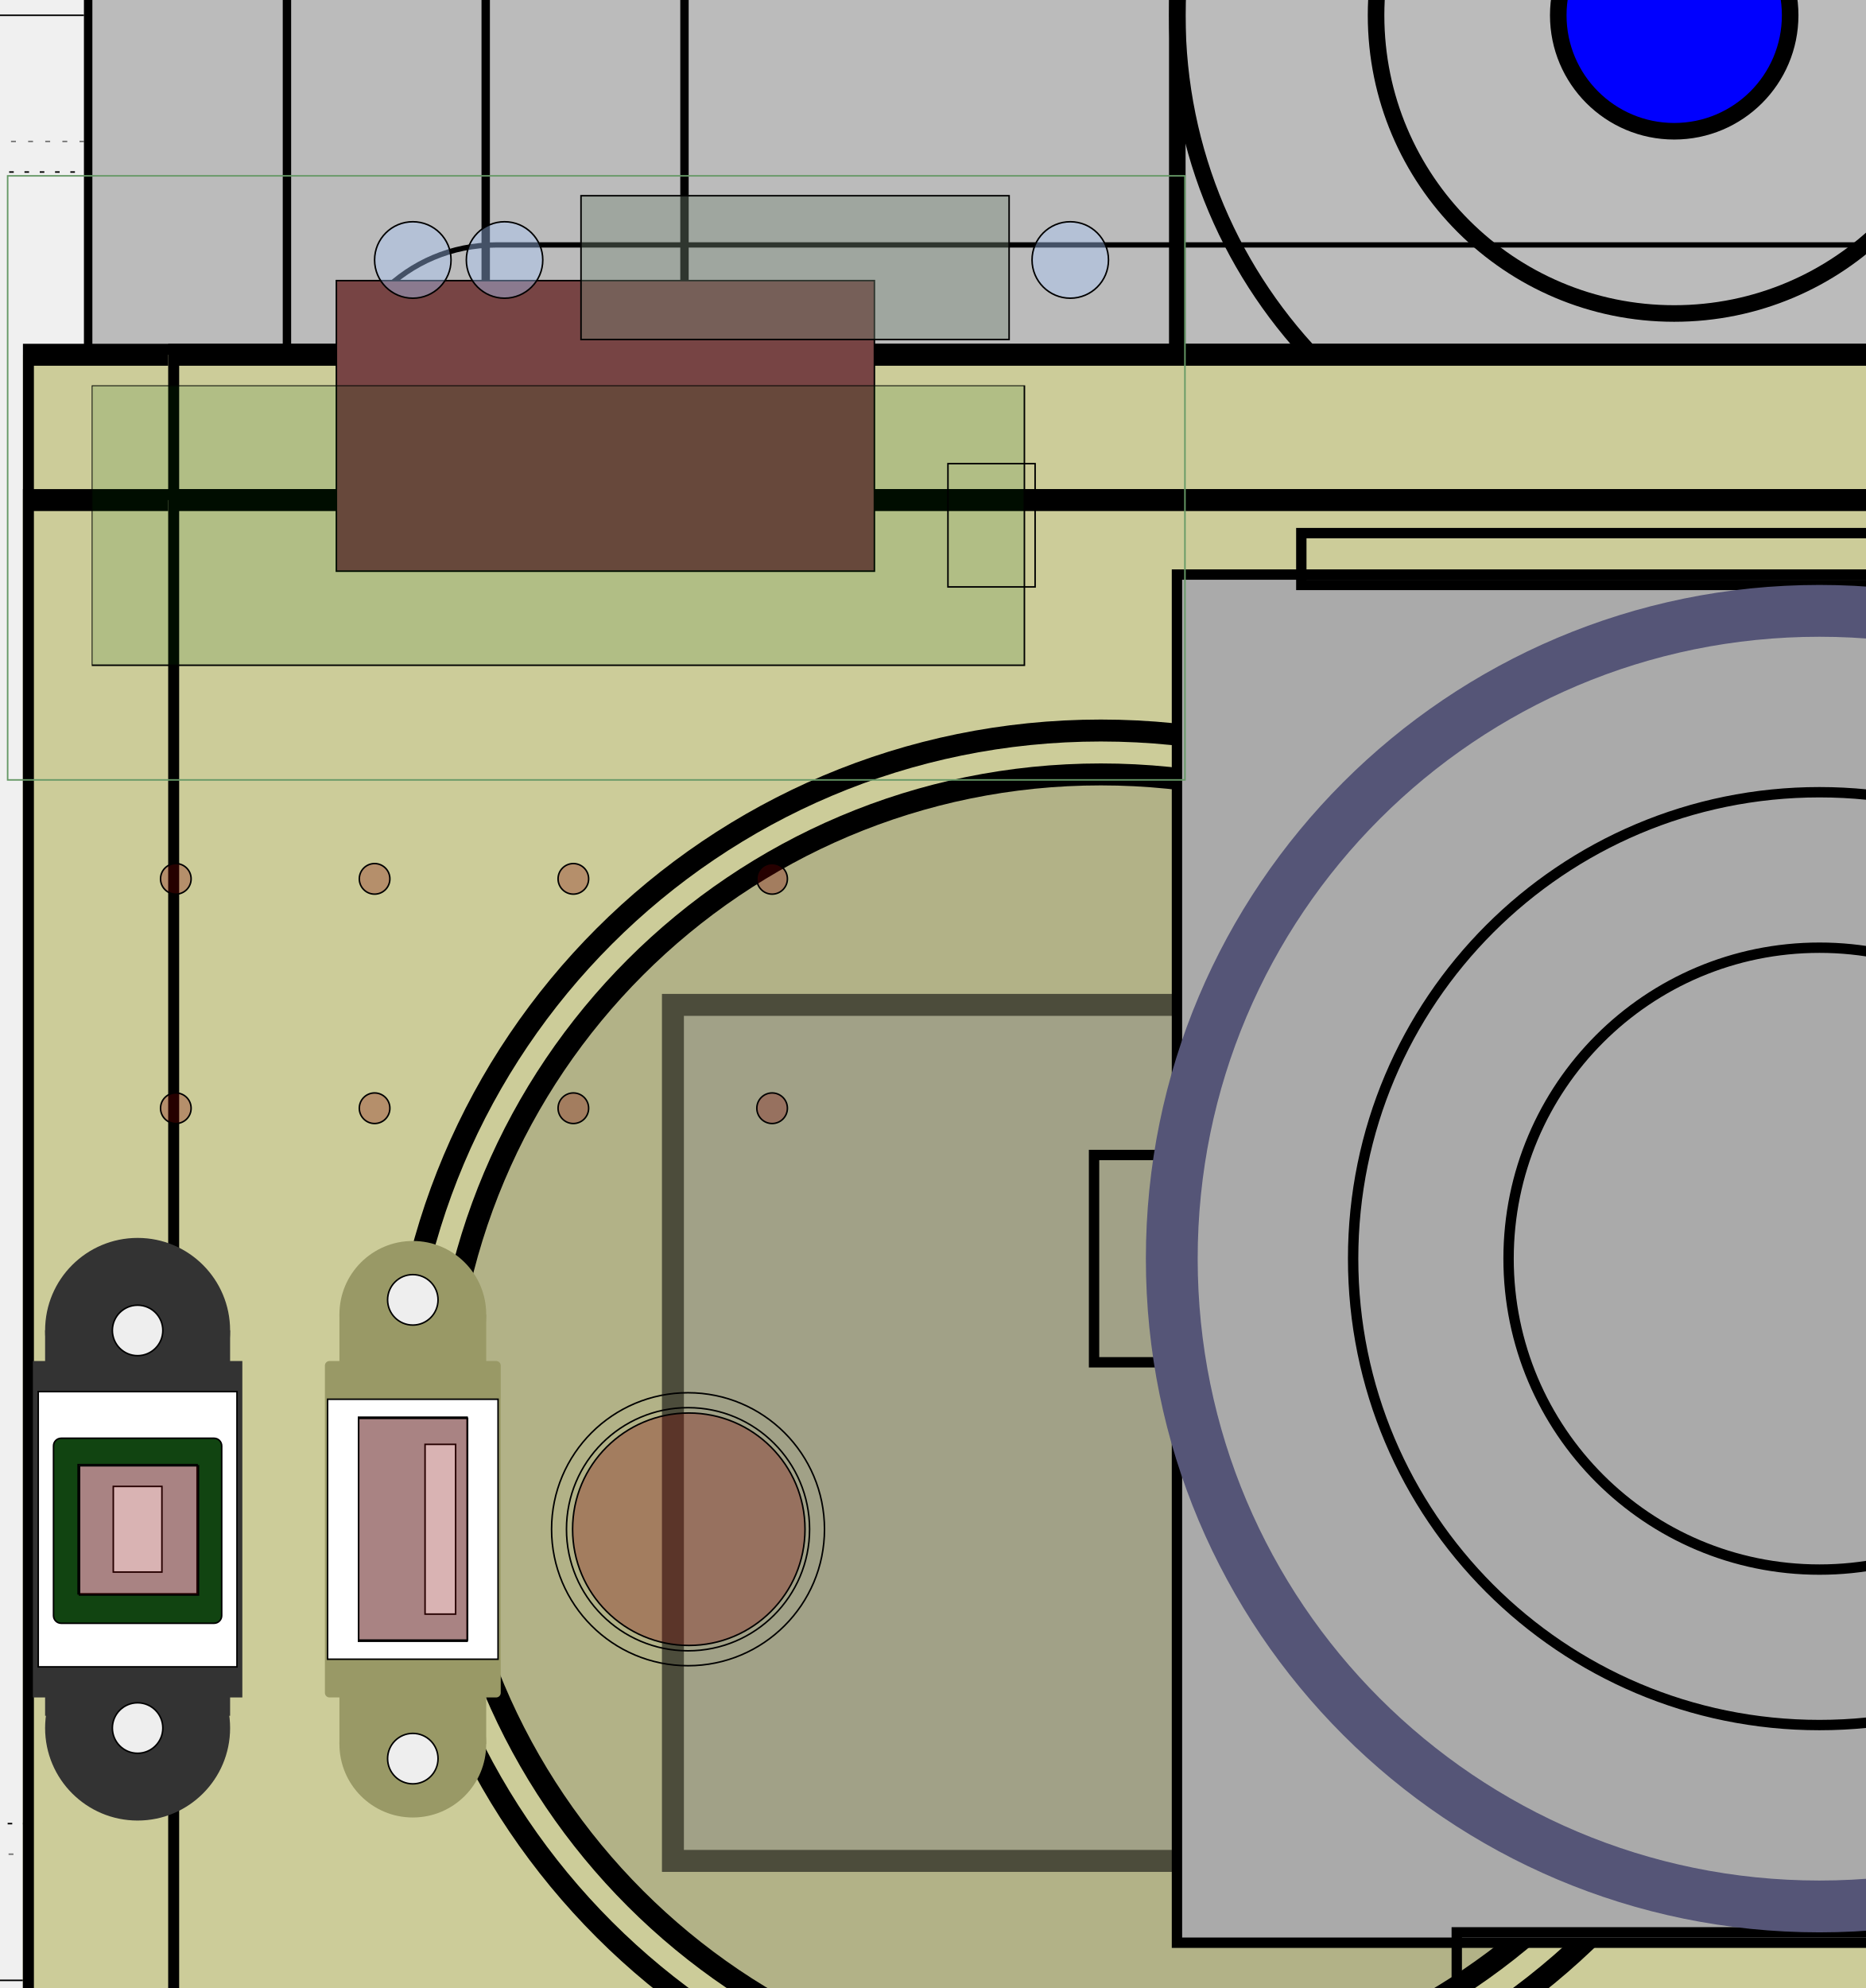
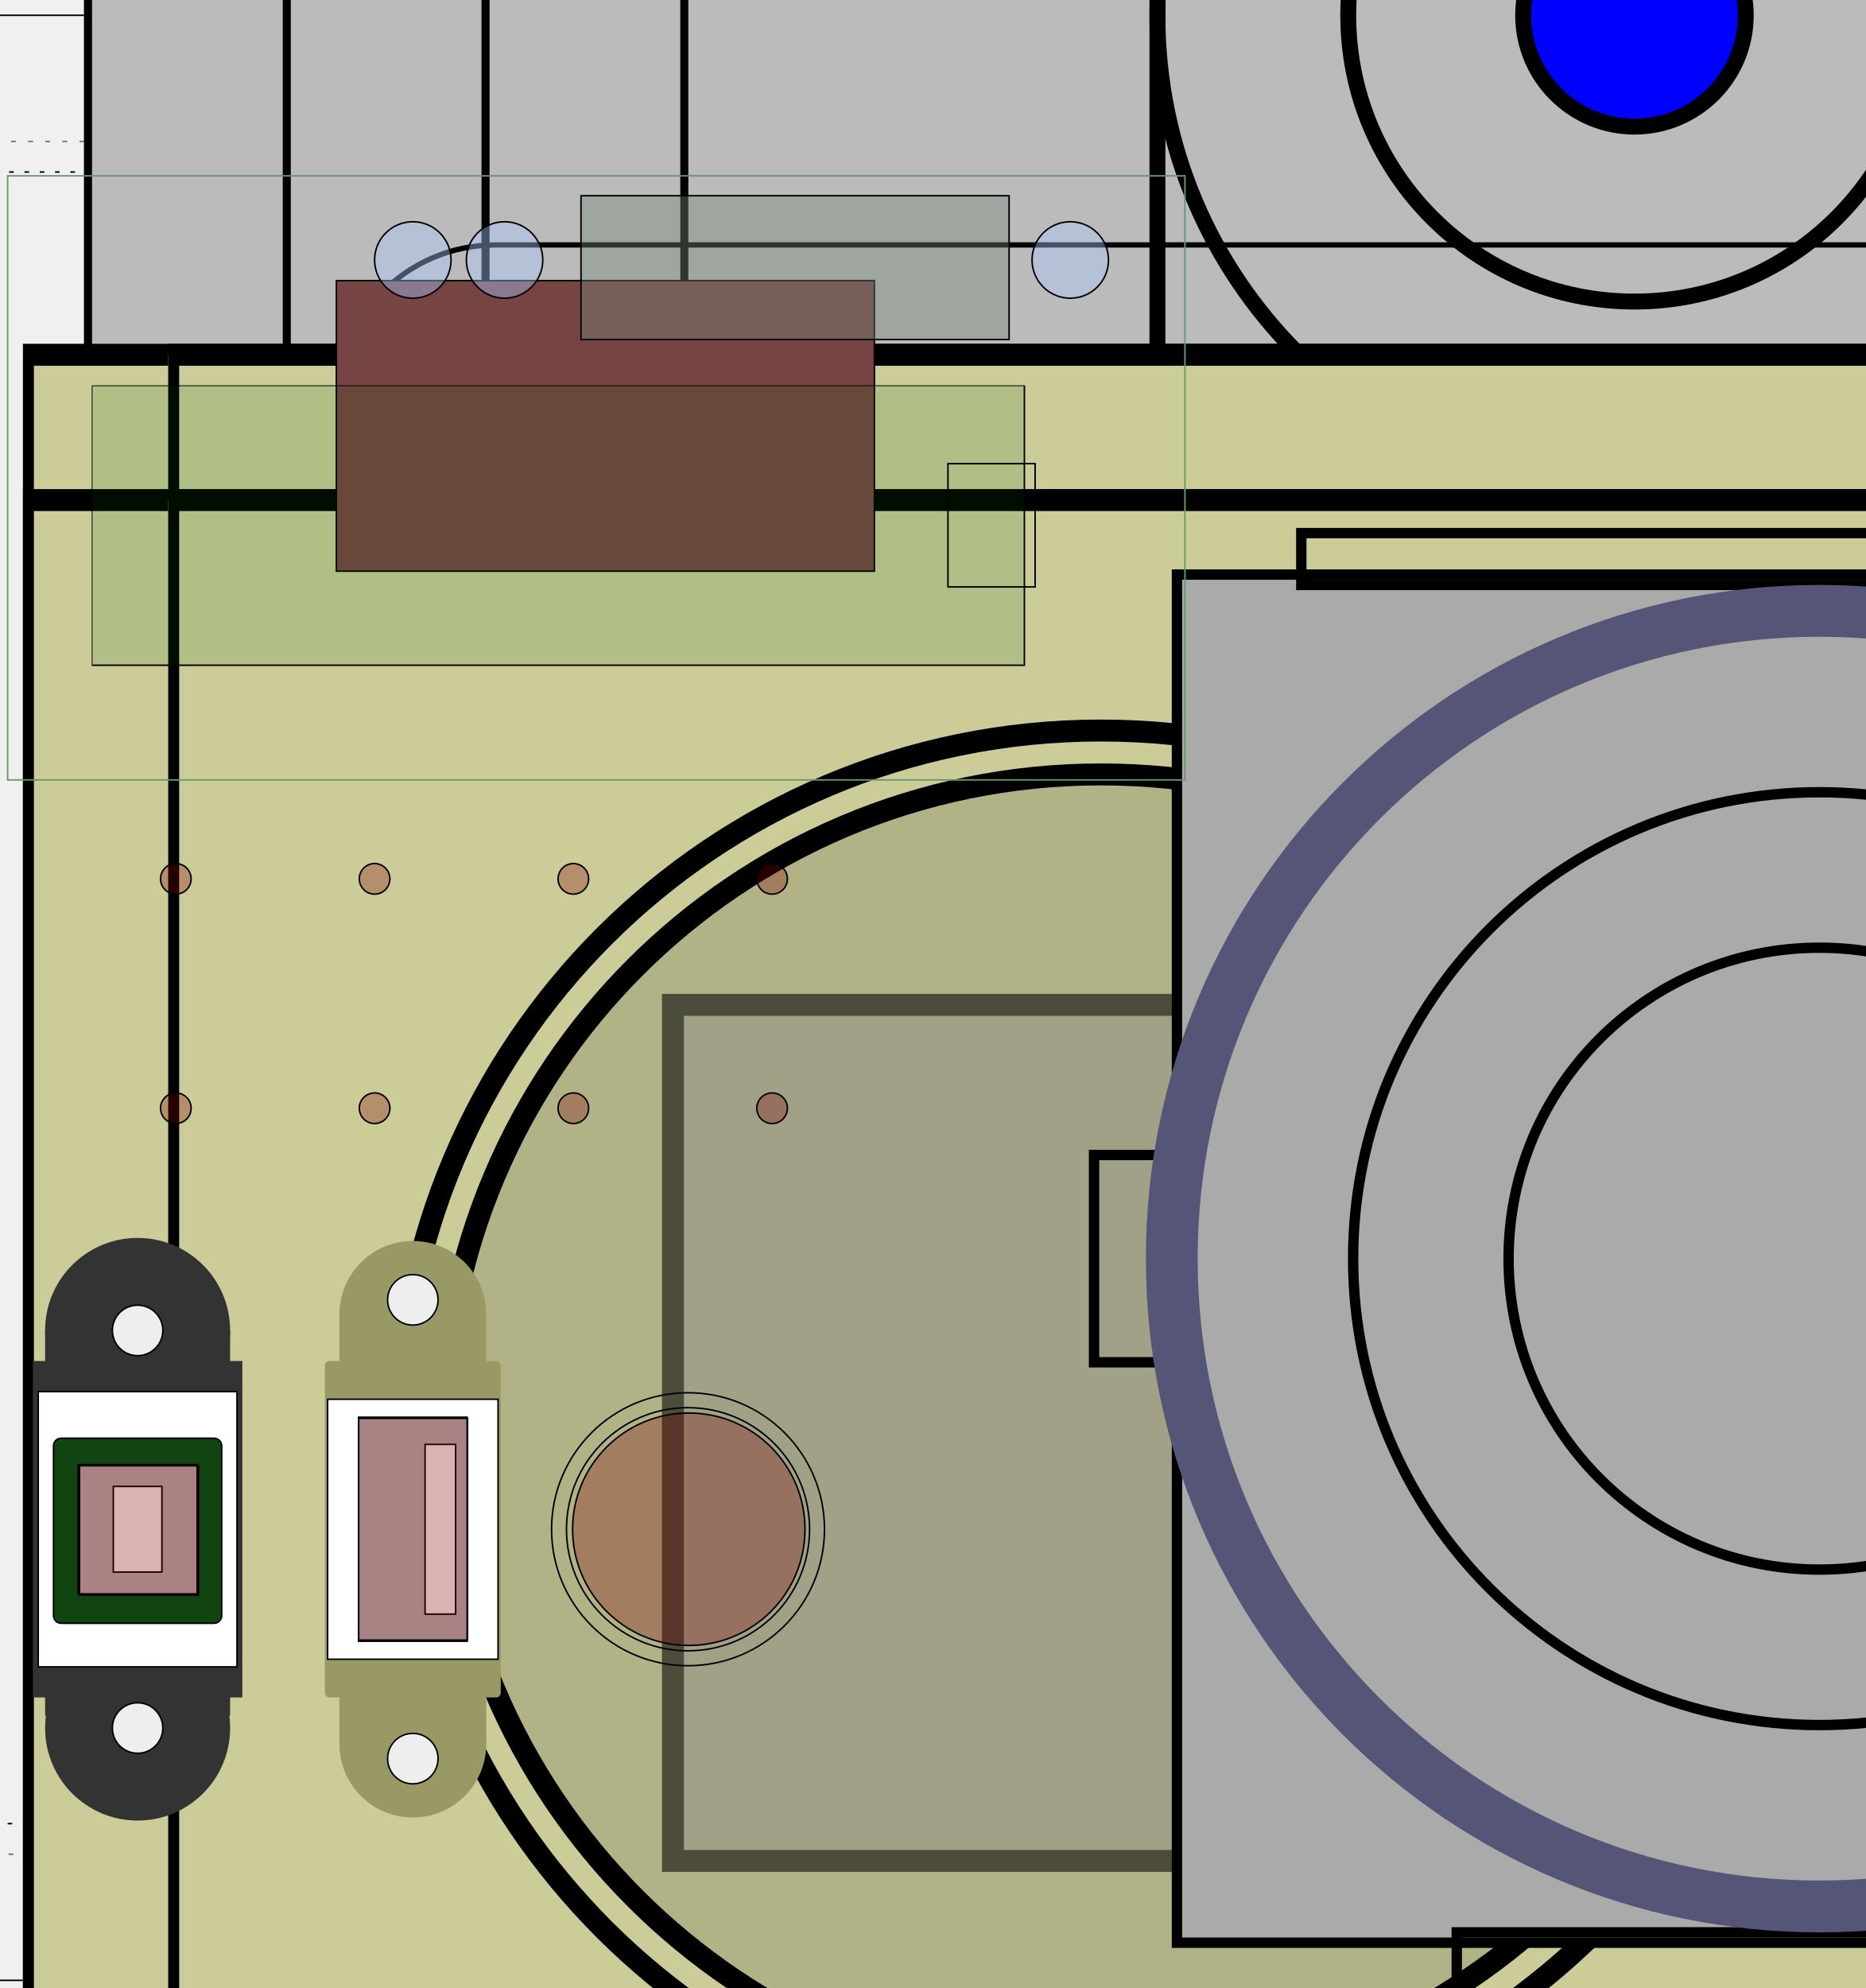
<svg xmlns="http://www.w3.org/2000/svg" viewBox="-71 -1 122 130" overflow="visible">
  <style>
        rect, circle {
            fill: none;
            stroke: black;
            stroke-width: 0.1;
        }
        g.hide rect {
            visibility: hidden;
        }
        g.hide rect.keep {
            visibility: visible;
        }
    </style>
  <g class="xhide">
    <defs>
-       <symbol id="Thoniconn-vertical" width="9" height="12" viewBox="-4.5 -6 9 12">
+       <symbol id="Thoniconn-vertical" width="9" height="12.5" viewBox="-4.5 -6 9 12.5">
        <rect x="-4.5" y="-6" width="9" height="10.5" style="fill: #BBB" />
        <rect x="-4" y="-3" width="8" height="6" />
-         <rect x="-0.4" y="4.5" width="0.8" height="1.5" />
+         <rect x="-0.4" y="4.5" width="0.8" height="2" />
        <circle r="3" />
        <circle r="1.8" />
        <circle r="0.7" style="fill:blue" />
      </symbol>
-       <symbol id="Thoniconn-vertical-ud" width="9" height="12" viewBox="-4.5 -6 9 12">
+       <symbol id="Thoniconn-vertical-ud" width="9" height="12.5" viewBox="-4.5 -6 9 12.5">
        <rect x="-4.5" y="-4.5" width="9" height="10.5" style="fill: #BBB" />
        <rect x="-4" y="-3" width="8" height="6" />
-         <rect x="-0.4" y="-6.0" width="0.8" height="1.5" />
+         <rect x="-0.4" y="-6.4" width="0.8" height="2" />
        <circle r="3" />
        <circle r="1.8" />
        <circle r="0.7" style="fill:blue" />
      </symbol>
      <symbol id="Thoniconn-horizontal" height="9" width="12" viewBox="-6 -4.5 12 9">
        <rect y="-4.5" x="-6" height="9" width="10.5" style="fill: #BBB" />
        <rect y="-4" x="-3" height="8" width="6" />
        <rect y="-0.4" x="4.5" height="0.8" width="1.5" />
        <circle r="3" />
        <circle r="1.8" />
      </symbol>
      <symbol id="RGBled" height="7.8" width="7.8" viewBox="-3.9 -3.9 7.8 7.8">
        <rect x="-3.9" y="-3.9" width="7.8" height="7.8" style="fill: #DCC" />
        <circle r="2.7" style="fill:#CE6" />
      </symbol>
      <symbol id="SongHuei" height="12.5" width="10.6" viewBox="-5.3 -5.5 10.6 12.5">
        <rect x="-4.85" y="-5.5" height="12.5" width="9.7" style="fill: #BBB" />
        <rect x="-5.3" y="-1.1" height="2.2" width="0.55" />
        <rect x="4.75" y="-1.1" height="2.2" width="0.55" />
        <circle r="3.2" />
        <circle r="3.0" />
        <circle r="0.7" style="fill:yellow" />
      </symbol>
      <symbol id="oled091" height="21.844" width="33.02" viewBox="0 0 21.844 33.02">
        <rect x="0" y="0" height="21.844" width="33.02" />
        <circle cx="2.54" cy="2.54" r="1.27" />
        <circle cx="30.48" cy="2.54" r="1.27" />
        <circle cx="2.54" cy="19.304" r="1.27" />
        <circle cx="30.48" cy="19.304" r="1.27" />
        <rect x="2.54" y="5.207" width="29.972" height="11.43" style="fill:#444" />
      </symbol>
      <symbol id="oled13" height="35.18" width="35.19" viewBox="0 0 35.19 35.18">
        <rect x="0" y="0" height="35.18" width="35.19" rx="3" />
        <circle cx="3.05" cy="3.05" r="1.27" />
        <circle cx="32.14" cy="3.05" r="1.27" />
        <circle cx="3.05" cy="32.512" r="1.27" />
        <circle cx="32.14" cy="32.512" r="1.27" />
        <rect class="screen" x="0" y="6.32" width="35.19" height="19" style="fill:#444" />
      </symbol>
      <symbol id="CKtact" height="12" width="12" viewBox="-6 -6 12 12">
        <circle r="6" style="fill:#CC9" />
        <circle r="4.5" />
      </symbol>
      <symbol id="SMDtact" height="6" width="6" viewBox="-3 -3 6 6">
        <rect x="-3" y="-3" width="6" height="6" style="fill:#CC9" />
        <circle r="2.5" style="fill:#997" />
      </symbol>
      <symbol id="thonk-lopro" height="8.5" width="8.5" viewBox="-4.25 -4.25 8.5 8.5">
        <rect x="-4.25" y="-4.25" width="8.5" height="8.5" style="fill:#CC9" />
        <rect x="-1.95" y="-1.95" width="3.9" height="3.9" style="fill:#AA9" />
        <circle r="3" style="fill:#997" fill-opacity="0.5" />
        <circle r="3.2" style="fill:none" />
      </symbol>
      <symbol id="Deltron" height="17.9" width="17.9" viewBox="-8.93 -8.93 17.9 17.9">
        <circle r="7.95" />
        <circle r="8.925" />
      </symbol>
      <symbol id="SparkfunRGBencoder" width="18" height="18.5" viewBox="-9 -9 18 18.5">
        <rect x="-6.2" y="-6.6" width="12.4" height="13.2" style="fill:#AAA" />
        <rect x="-7" y="-1" width="0.8" height="2" />
        <rect x="6.2" y="-1" width="0.8" height="2" />
        <rect x="-5" y="-7" width="10" height="0.5" />
        <rect x="-3.5" y="6.5" width="7" height="1" />
        <circle r="6.25" style="stroke:#557; stroke-width:0.5" />
        <circle r="4.5" />
        <circle r="3" />
      </symbol>
      <symbol id="Teensy4.1vertical" width="18.3" height="61.7" viewbox="0 0 18.3 61.7">
        <rect x="0" y="0.7" width="18.3" height="61" style="fill:#0602" />
        <rect x="5.12" y="0" width="8.06" height="5.7" />
      </symbol>
      <symbol id="Teensy4.1horizontal" width="61.7" height="18.3" viewbox="0 0 61.7 18.3">
        <rect x="0" y="0" width="61" height="18.3" style="fill:#0602" />
        <rect x="56" y="5.12" width="5.7 " height="8.06" />
      </symbol>
    </defs>
    <rect class="keep" x="-71.4" y="0" width="121.6" height="128.5" />
    <circle r="1.6" cx="-58.78" cy="3" />
    <circle r="1.6" cx="-58.78" cy="125.5" />
    <circle r="1.6" cx="43.36" cy="3" />
    <circle r="1.6" cx="43.36" cy="125.5" />
    <rect class="keep" x="-71.4" y="8.25" width="121.6" height="112" stroke-dasharray="0.32 0.8" stroke="#966" stroke-opacity="0.5" />
    <rect class="keep" x="-71.4" y="10.25" width="121.6" height="108" stroke-dasharray="0.3 0.7" stroke="#666" />
    <g id="pcb-area" transform="translate(0, 10.25)">
      <g transform="translate(8, -76)">
        <use href="#RGBled" x="5.6" y="76" />
        <use href="#RGBled" x="26.6" y="76" />
        <rect x="2.22" y="84.2" width="35.56" height="2.54" style="fill:#55A" />
        <use href="#Thoniconn-vertical" x="0" y="87.2" />
        <use href="#Thoniconn-vertical" x="10" y="87.2" />
        <use href="#Thoniconn-vertical" x="31" y="87.2" />
        <use href="#Thoniconn-vertical" x="21" y="87.2" />
        <use href="#Thoniconn-vertical-ud" x="5" y="99.3" />
        <use href="#Thoniconn-vertical-ud" x="26" y="99.3" />
        <rect x="0" y="83" width="40" height="28.4" style="stroke: #668" />
        <rect x="0" y="76" width="40" height="35.6" style="stroke: #966" />
      </g>
      <circle style="fill: maroon; fill-opacity: 0.3" cx="17.5" cy="3.9" r="1" />
      <circle style="fill: maroon; fill-opacity: 0.3" cx="38.5" cy="3.9" r="1" />
      <circle style="fill: maroon; fill-opacity: 0.3" cx="12.5" cy="17.16" r="1" />
      <circle style="fill: maroon; fill-opacity: 0.3" cx="43.5" cy="17.16" r="1" />
      <circle style="fill: maroon; fill-opacity: 0.3" cx="17.5" cy="29.32" r="1" />
      <circle style="fill: maroon; fill-opacity: 0.3" cx="38.5" cy="29.32" r="1" />
      <g transform="translate(8, -48.4)">
        <use href="#Thoniconn-vertical" x="0" y="88" />
        <use href="#Thoniconn-vertical" x="10" y="88" />
        <use href="#Thoniconn-vertical" x="21" y="88" />
        <use href="#Thoniconn-vertical" x="31" y="88" />
        <rect x="12.38" y="100.2" width="15.24" height="2.54" style="fill:#555" />
        <rect x="5.15" y="100.2" width="29.7" height="2.54" style="stroke: #696" />
        <rect x="12.38" y="85" width="15.24" height="2.54" style="fill:#555" />
        <rect x="5.15" y="85" width="29.7" height="2.54" style="stroke: #696" />
        <rect x="0" y="84.5" width="40" height="18.7" style="stroke: #966" />
      </g>
      <g transform="translate(8,-17)">
+         <rect x="-20.5" y="73" width="56" height="51.8" style="fill: maroon; fill-opacity: 0.2; stroke: #966" />
        <use href="#Thoniconn-vertical" x="5" y="73" />
        <use href="#Thoniconn-vertical" x="26" y="73" />
        <use href="#Thoniconn-vertical" x="5" y="86" />
        <use href="#Thoniconn-vertical" x="26" y="86" />
        <use href="#Thoniconn-vertical" x="5" y="99" />
        <use href="#Thoniconn-vertical" x="26" y="99" />
        <use href="#Thoniconn-vertical" x="5" y="112" />
        <use href="#Thoniconn-vertical" x="26" y="112" />
-         <rect x="7" y="82" width="26.27" height="33.68" style="stroke: #686" />
-         <rect x="-16.5" y="73" width="52" height="51.8" style="stroke: #966" />
+         <rect x="7" y="82" width="26.27" height="33.68" style="fill: green; fill-opacity: 0.2; stroke: #686" />
        <rect x="8.05" y="83.2" width="10.28" height="5.2" style="fill:#787" />
        <rect x="8.05" y="109.60" width="10.28" height="5.2" style="fill:#787" />
        <rect x="21.01" y="83.34" width="10.28" height="2.66" style="fill:#787" />
        <rect x="29.37" y="88.77" height="20.44" width="2.66" style="fill:#787" />
        <g transform="translate(-1.5,0.5)">
          <use href="#SongHuei" x="-14" y="112" />
          <use href="#SongHuei" x="-14" y="99" />
          <use href="#SongHuei" x="-14" y="86" />
          <use href="#SongHuei" x="-14" y="73" />
        </g>
        <g transform="translate(5.5, 6)" style="fill:none; stroke:red; stroke-width:0.5; stroke-opacity: 0.2">
          <line x1="-15" y1="73" x2="32" y2="73" />
          <line x1="-15" y1="86" x2="32" y2="86" />
          <line x1="-15" y1="99" x2="32" y2="99" />
          <line x1="-15" y1="112" x2="32" y2="112" />
          <g style="stroke: green">
            <line x1="-15.5" y1="73" x2="-15.5" y2="33" />
          </g>
        </g>
      </g>
      <circle style="fill: maroon; fill-opacity: 0.3" cx="-2.23" cy="62.0" r="2.7" />
      <circle style="fill: maroon; fill-opacity: 0.3" cx="-2.23" cy="75.0" r="2.7" />
      <circle style="fill: maroon; fill-opacity: 0.3" cx="-2.23" cy="88.0" r="2.7" />
      <circle style="fill: maroon; fill-opacity: 0.3" cx="-2.23" cy="101.0" r="2.7" />
      <circle style="fill: maroon; fill-opacity: 0.3" cx="17.5" cy="62.0" r="1" />
      <circle style="fill: maroon; fill-opacity: 0.3" cx="38.5" cy="62.0" r="1" />
      <circle style="fill: maroon; fill-opacity: 0.3" cx="17.5" cy="75.0" r="1" />
      <circle style="fill: maroon; fill-opacity: 0.3" cx="38.5" cy="75.0" r="1" />
      <circle style="fill: maroon; fill-opacity: 0.3" cx="17.5" cy="88.0" r="1" />
      <circle style="fill: maroon; fill-opacity: 0.3" cx="38.5" cy="88.0" r="1" />
      <circle style="fill: maroon; fill-opacity: 0.3" cx="17.5" cy="101.0" r="1" />
      <circle style="fill: maroon; fill-opacity: 0.3" cx="38.5" cy="101.0" r="1" />
      <rect x="27.4" y="0" width="1.2" height="108" style="fill:#777;fill-opacity:0.2;stroke:none" />
    </g>
    <g transform="rotate(-90 20 90) translate(26 -68.5)">
      <use href="#Thoniconn-vertical" x="8" y="73" />
      <use href="#Thoniconn-vertical" x="23" y="73" />
      <use href="#Thoniconn-vertical" x="8" y="86" />
      <use href="#Thoniconn-vertical" x="23" y="86" />
      <use href="#Thoniconn-vertical" x="8" y="99" />
      <use href="#Thoniconn-vertical" x="23" y="99" />
      <use href="#Thoniconn-vertical" x="8" y="112" />
      <use href="#Thoniconn-vertical" x="23" y="112" />
      <rect x="8" y="72" width="24" height="52.4" style="stroke: #966" />
-       <rect x="7" y="82" width="26.27" height="33.68" style="stroke: #686" />
+       <rect x="7" y="82" width="26.27" height="33.68" style="fill: green; fill-opacity: 0.2; stroke: #686" />
      <rect x="8.05" y="83.2" width="10.28" height="5.2" style="fill:#787" />
      <rect x="8.05" y="109.60" width="10.28" height="5.2" style="fill:#787" />
      <rect x="21.01" y="83.34" width="10.28" height="2.66" style="fill:#787" />
      <rect x="29.37" y="88.77" height="20.44" width="2.66" style="fill:#787" />
    </g>
    <g transform="translate(2, 0)">
      <use href="#oled13" x="-51" y="11" />
      <use href="#thonk-lopro" x="-71.5" y="18.2" />
      <use href="#thonk-lopro" x="-62" y="18.2" />
      <use href="#thonk-lopro" x="-71.5" y="27.7" />
      <use href="#thonk-lopro" x="-62" y="27.7" />
      <use href="#SparkfunRGBencoder" x="-15" y="18" />
    </g>
    <rect class="screen" x="-49" y="17.35" width="35.19" height="19" style="fill:#744" />
    <use href="#Teensy4.1horizontal" x="-65" y="24.2" />
    <rect x="-70.5" y="10.5" width="77" height="39.5" style="stroke: #696" />
    <rect x="-33" height="9.4" width="28" y="11.8" style="fill:#787; fill-opacity: 0.4" />
    <circle r="2.5" cx="-1" cy="16" style="fill:#ACF; fill-opacity: 0.4" />
    <circle r="2.5" cx="-44" cy="16" style="fill:#ACF; fill-opacity: 0.4" />
    <circle r="2.5" cx="-38" cy="16" style="fill:#ACF; fill-opacity: 0.4" />
    <g transform="translate(-26 99)">
      <circle r="7.95" />
      <circle r="8.925" />
    </g>
    <g transform="translate(-62 99)">
      <circle cy="-13" r="6.05" style="stroke:none; fill: #333" />
      <circle cy="13" r="6.05" style="stroke:none; fill: #333" />
      <rect y="-13" x="-6.05" height="25.2" width="12.1" style="stroke:none; fill: #333" />
      <rect y="-11" x="-6.85" height="22" width="13.7" style="stroke:none; fill: #333" />
      <circle cy="-13" r="1.65" style="fill: #EEE" />
      <circle cy="13" r="1.65" style="fill: #EEE" />
      <rect y="-9" x="-6.5" height="18" width="13" style="fill:white" />
      <rect y="-5.95" x="-5.50" height="12.1" width="11.0" rx="0.5" style="fill:#141" />
      <rect y="-4.225" x="-3.89" height="8.45" width="7.78" style="fill:#BBB" />
      <rect y="-2.8" x="-1.59" height="5.6" width="3.18" style="fill:white" />
    </g>
    <g transform="translate(-44 99)">
      <circle cy="-14.05" r="4.8" style="stroke:none; fill: #996" />
      <circle cy="14.05" r="4.8" style="stroke:none; fill: #996" />
      <rect y="-14.05" x="-4.8" height="28.1" width="9.6" style="stroke:none; fill: #996" />
      <rect y="-11" x="-5.75" height="22" width="11.5" rx="0.3" style="stroke:none; fill: #996" />
      <circle cy="-15" r="1.65" style="fill: #EEE" />
      <circle cy="15" r="1.65" style="fill: #EEE" />
      <rect y="-8.5" x="-5.575" height="17" width="11.15" style="fill:white" />
      <rect y="-7.325" x="-3.55" height="14.65" width="7.1" style="fill:#BBB" />
      <rect y="-5.55" x="0.8" height="11.10" width="2" style="fill:white" />
    </g>
  </g>
  <circle style="fill: maroon; fill-opacity: 0.3" cx="-59.5" cy="56.47" r="1" />
  <circle style="fill: maroon; fill-opacity: 0.3" cx="-46.5" cy="56.47" r="1" />
  <circle style="fill: maroon; fill-opacity: 0.3" cx="-33.5" cy="56.47" r="1" />
  <circle style="fill: maroon; fill-opacity: 0.3" cx="-20.5" cy="56.47" r="1" />
  <circle style="fill: maroon; fill-opacity: 0.3" cx="-59.5" cy="71.47" r="1" />
  <circle style="fill: maroon; fill-opacity: 0.3" cx="-46.5" cy="71.47" r="1" />
  <circle style="fill: maroon; fill-opacity: 0.3" cx="-33.5" cy="71.47" r="1" />
  <circle style="fill: maroon; fill-opacity: 0.3" cx="-20.5" cy="71.47" r="1" />
  <rect style="fill: maroon; fill-opacity: 0.3" x="-65.8" y="94.85" width="7.78" height="8.45" />
  <rect style="fill: maroon; fill-opacity: 0.3" x="-47.54" y="91.75" width="7.12" height="14.5" />
  <circle style="fill: maroon; fill-opacity: 0.3" cx="-25.95" cy="99" r="7.6" />
</svg>
